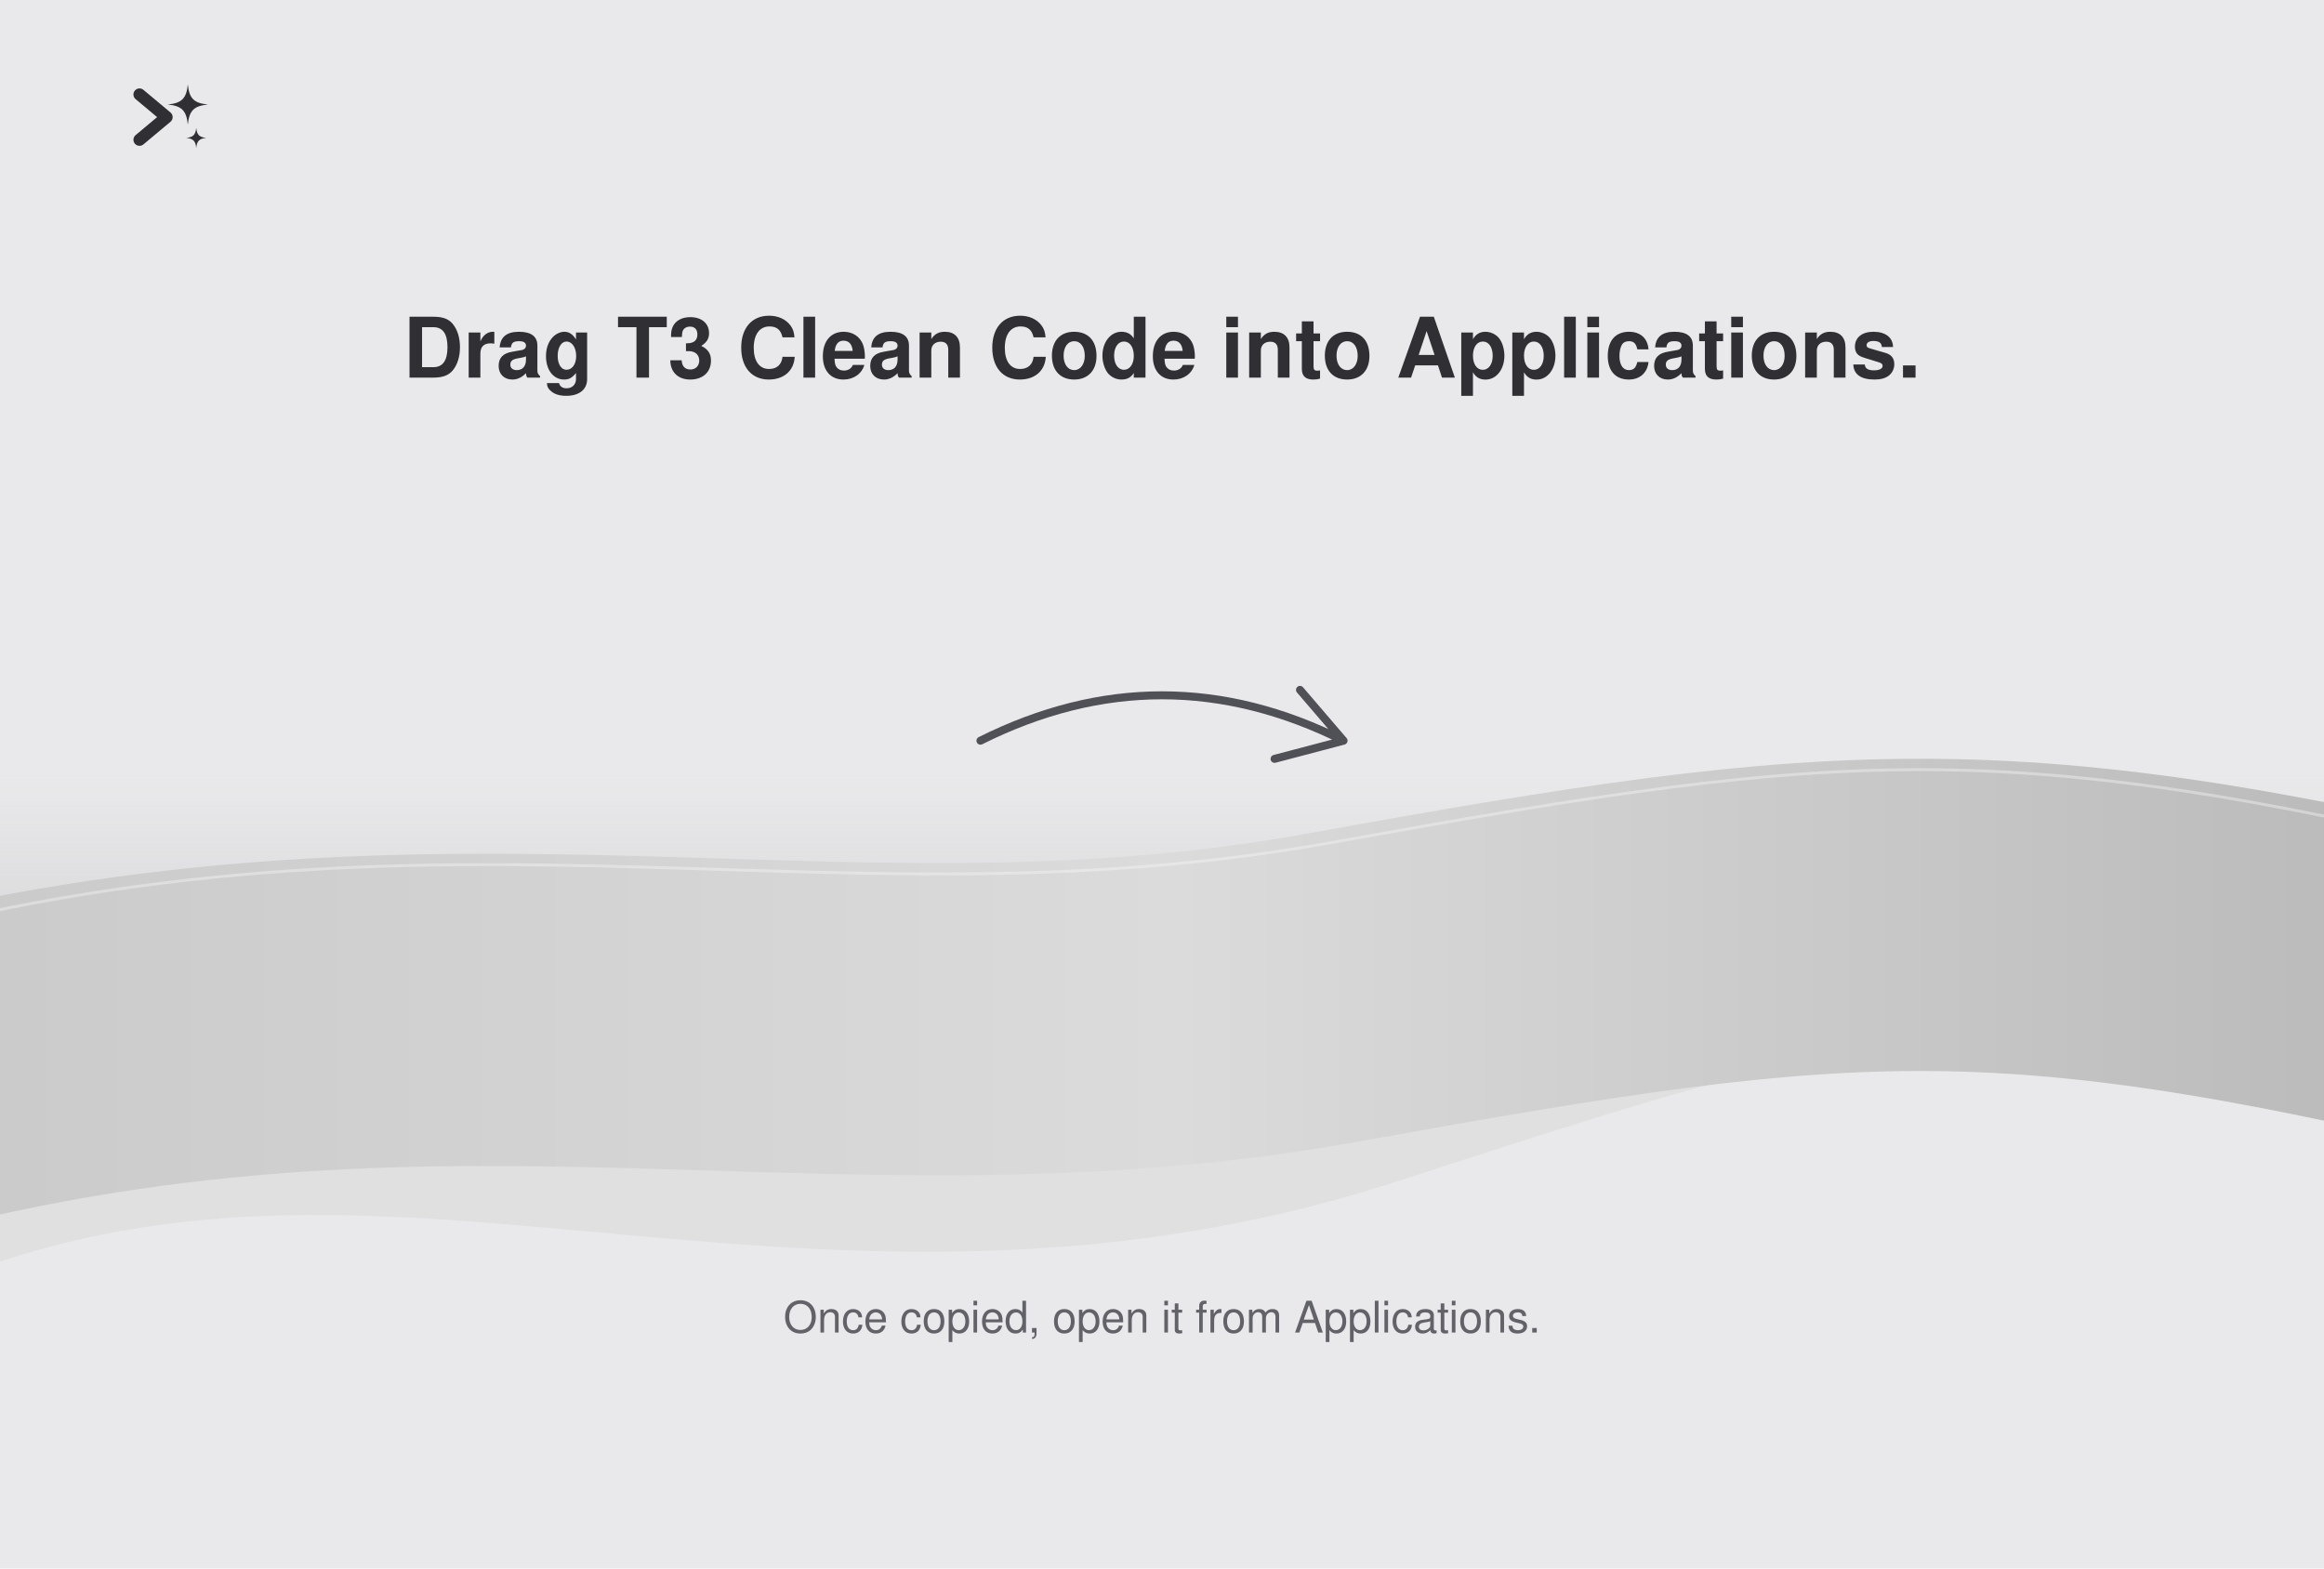
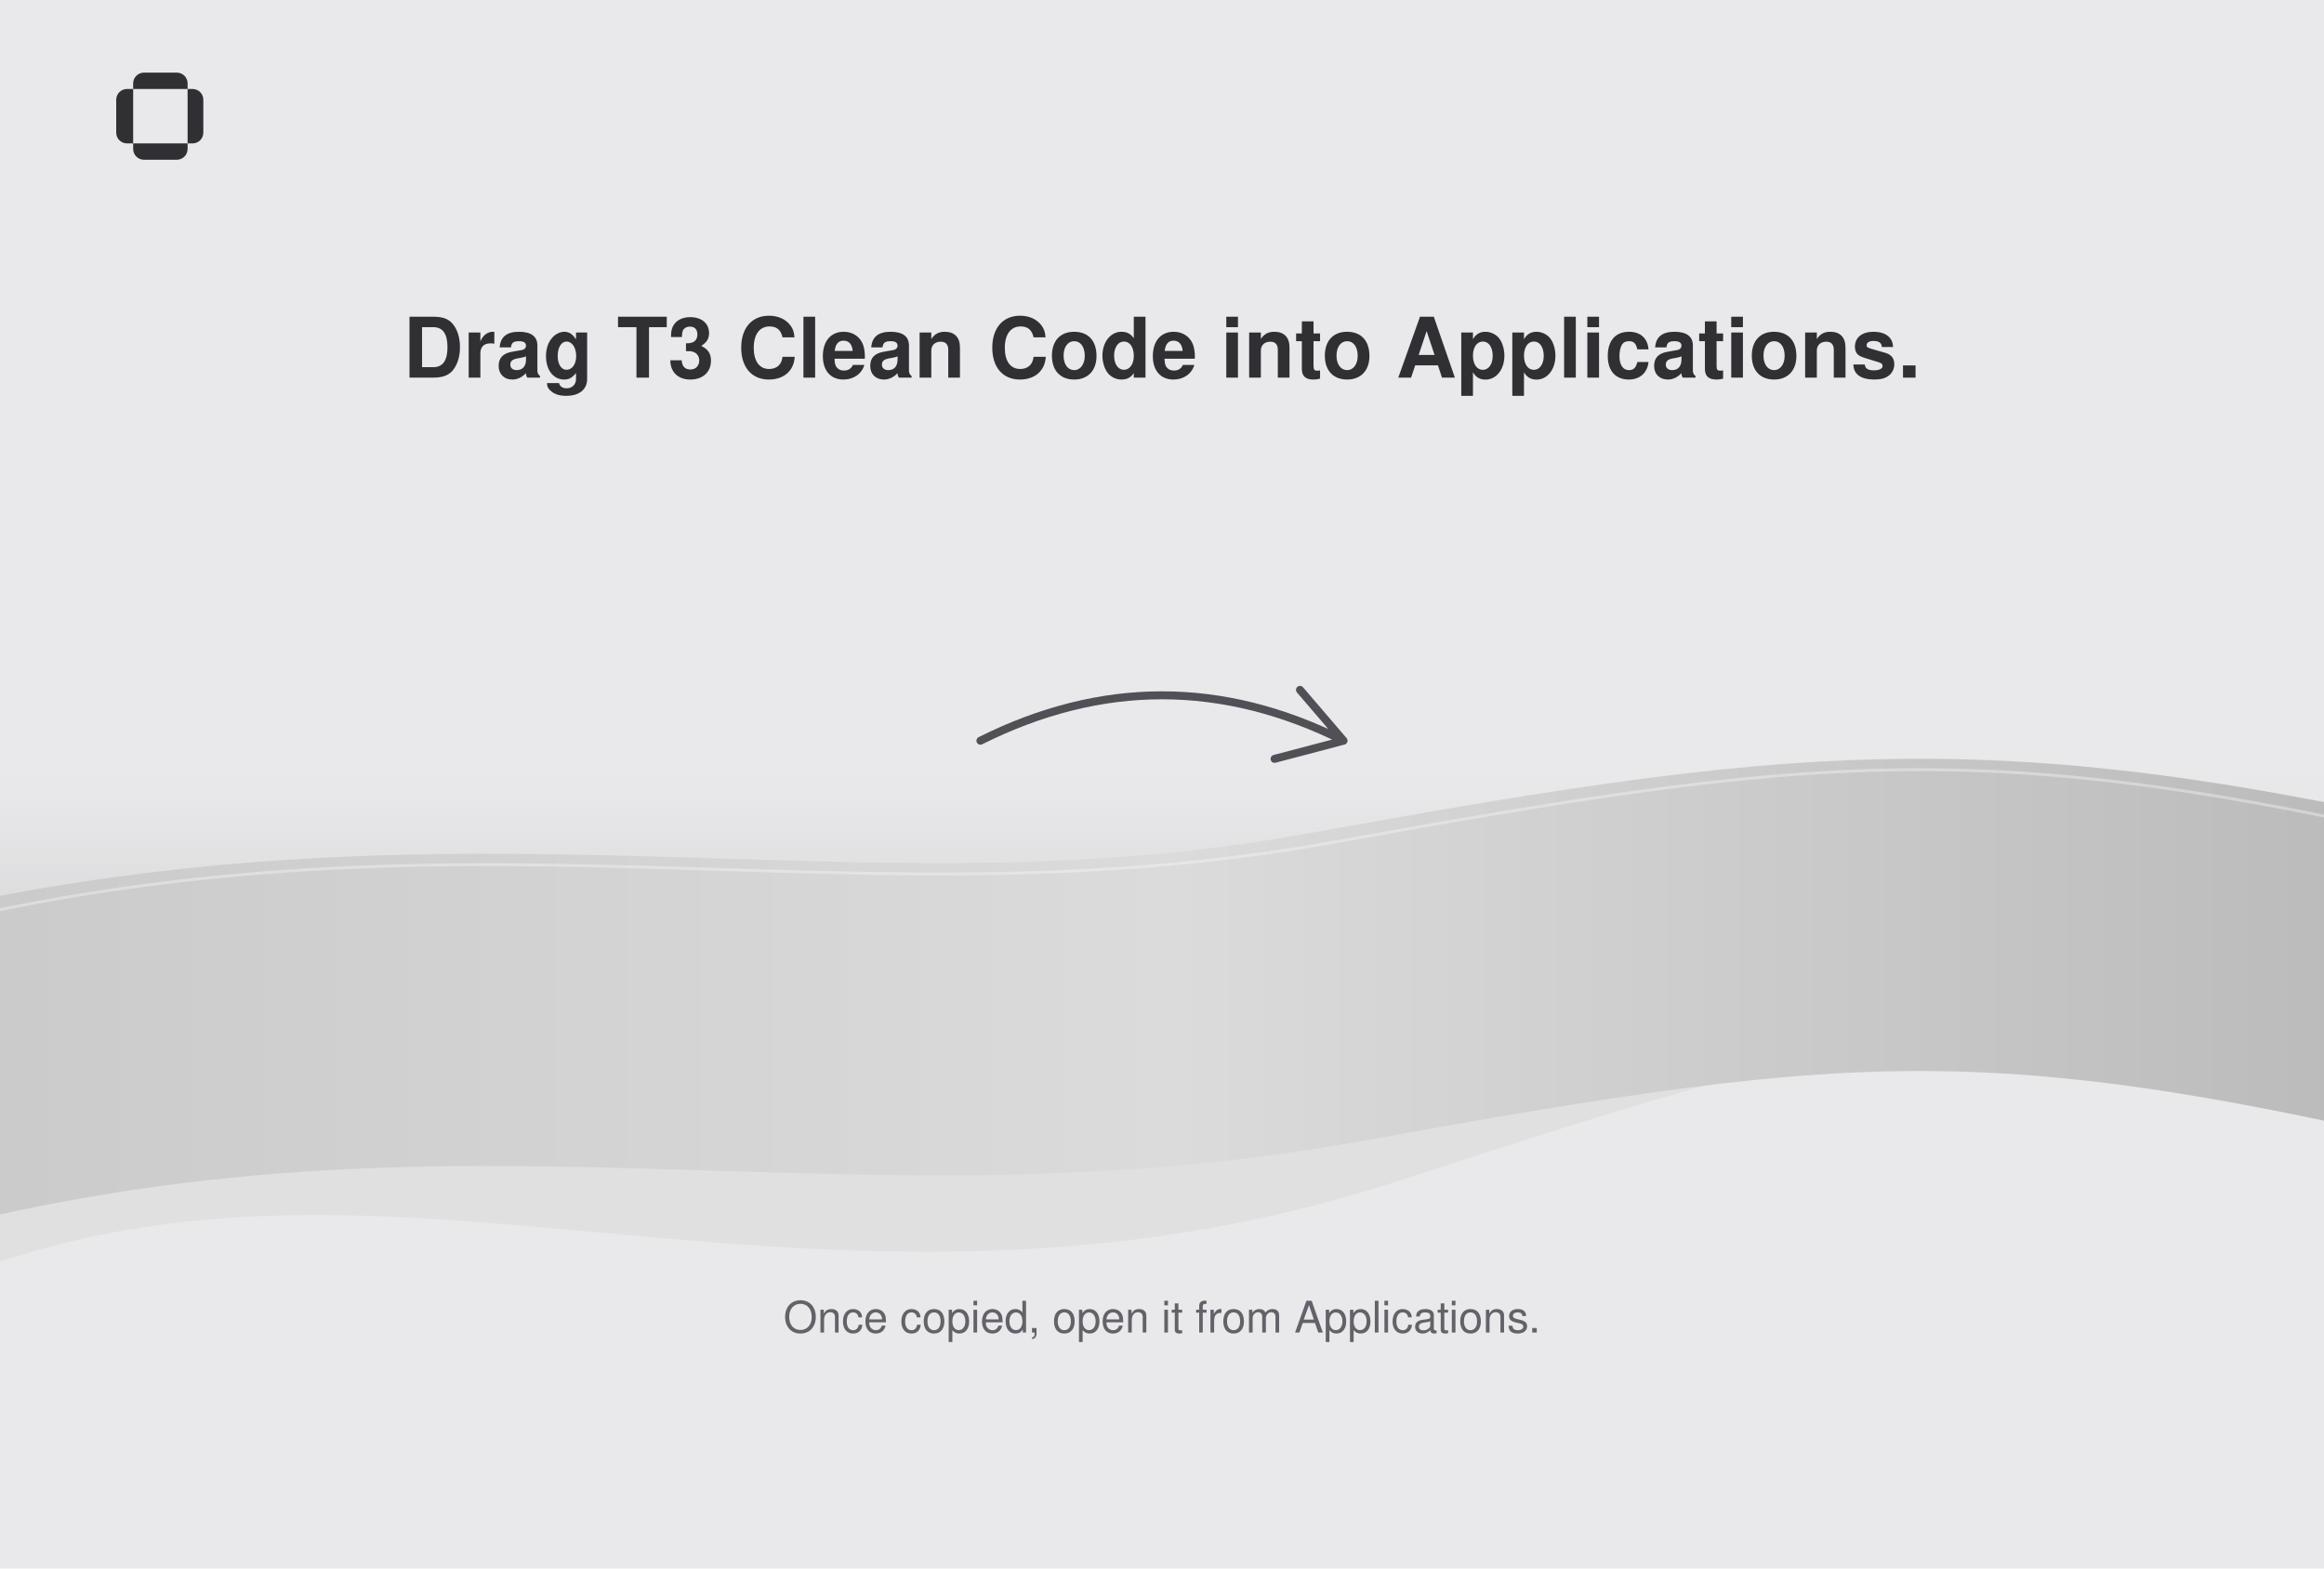
<svg xmlns="http://www.w3.org/2000/svg" width="1280" height="864" viewBox="0 0 640 432">
  <defs>
    <linearGradient id="veil" x1="0" y1="0" x2="0" y2="1">
      <stop stop-color="#B7B7B7" stop-opacity="0" />
      <stop offset=".55" stop-color="#A5A5A5" stop-opacity=".24" />
      <stop offset="1" stop-color="#D1D1D1" stop-opacity=".4" />
    </linearGradient>
    <linearGradient id="silk" x1="0" y1="0" x2="1" y2="0">
      <stop stop-color="#C8C8C8" />
      <stop offset=".5" stop-color="#DBDBDB" />
      <stop offset="1" stop-color="#B5B5B5" />
    </linearGradient>
  </defs>
  <rect width="640" height="432" fill="#E9E9EB" />
  <path d="M-60 293C95 220 214 304 362 256S559 191 707 257" stroke="url(#veil)" stroke-width="146" fill="none" opacity="1" stroke-linecap="round" stroke-linejoin="round" />
  <path d="M-60 306C113 252 223 298 367 272S553 242 707 280" stroke="url(#silk)" stroke-width="86" fill="none" opacity="1" stroke-linecap="round" stroke-linejoin="round" />
  <path d="M-60 266C113 212 223 258 367 232S553 202 707 240" stroke="#F5F5F5" stroke-width="0.8" fill="none" opacity="0.42" stroke-linecap="round" stroke-linejoin="round" />
-   <svg x="32" y="23" width="30" height="18" viewBox="226 224 654 560" fill="#303034" color="#303034">
-     <path d="M286 318 L518 512 L286 706" fill="none" stroke="currentColor" stroke-width="104" stroke-linecap="round" stroke-linejoin="round" />
-     <path d="M700 232 C712 352 752 392 872 404 C752 416 712 456 700 576 C688 456 648 416 528 404 C648 392 688 352 700 232Z" fill="currentColor" />
-     <path d="M772 604 C778 664 798 684 858 690 C798 696 778 716 772 776 C766 716 746 696 686 690 C746 684 766 664 772 604Z" fill="currentColor" />
+   <svg x="32" y="20" width="24" height="24" viewBox="1.82 1.82 21.01 21.01" fill="#303034" color="#303034">
+     <path d="M19.034 20.226C19.034 21.661 17.871 22.825 16.436 22.825H8.508C7.072 22.825 5.908 21.661 5.908 20.226V18.89H19.034V20.226ZM5.908 18.89H4.423C2.987 18.89 1.824 17.726 1.824 16.291V8.363C1.824 6.928 2.987 5.764 4.423 5.764H5.908V18.89ZM20.226 5.764C21.661 5.764 22.825 6.928 22.825 8.363V16.291C22.825 17.727 21.661 18.89 20.226 18.89H19.034V5.764H20.226ZM16.436 1.823C17.871 1.823 19.034 2.987 19.034 4.422V5.764H5.908V4.422C5.908 2.986 7.072 1.823 8.508 1.823H16.436Z" fill="currentColor" />
  </svg>
  <text x="320" y="104" fill="#303034" font-family="Helvetica" font-size="23" font-weight="700" text-anchor="middle">Drag T3 Clean Code into Applications.</text>
  <path d="M270 204Q320 179 370 204M358 190L370 204L351 209" stroke="#505057" stroke-width="2.2" fill="none" opacity="1" stroke-linecap="round" stroke-linejoin="round" />
  <text x="320" y="367" fill="#626269" font-family="Helvetica" font-size="12" font-weight="400" text-anchor="middle">Once copied, open it from Applications.</text>
</svg>
